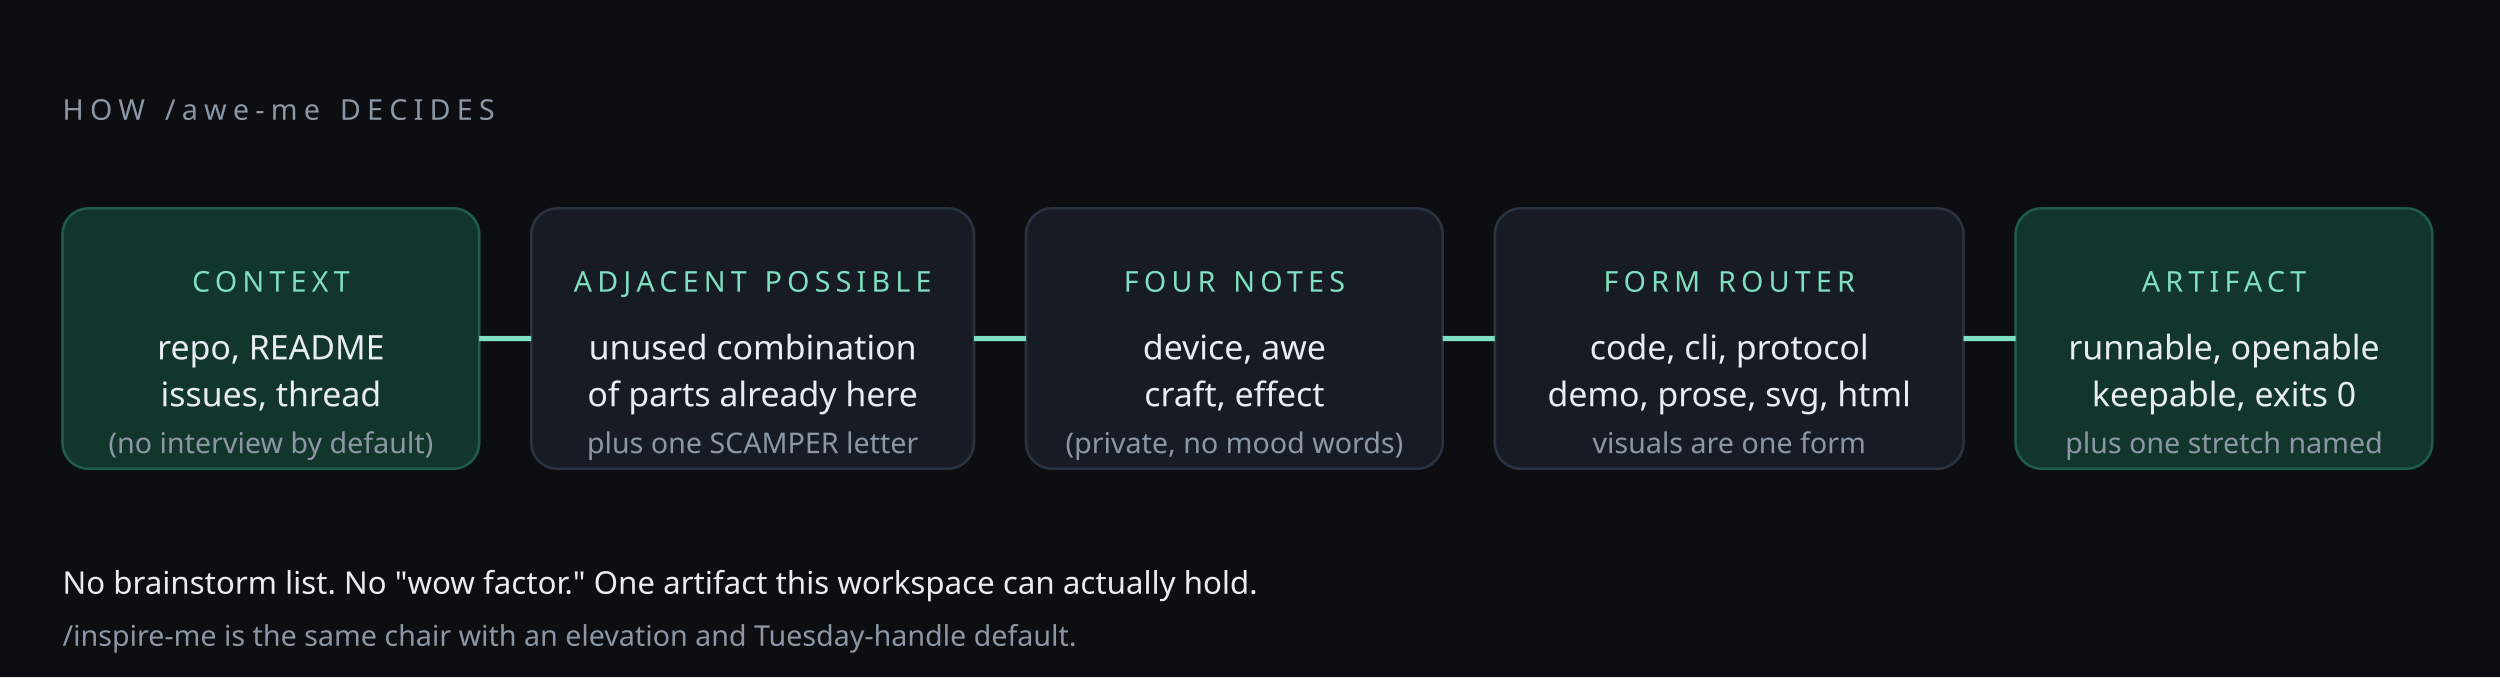
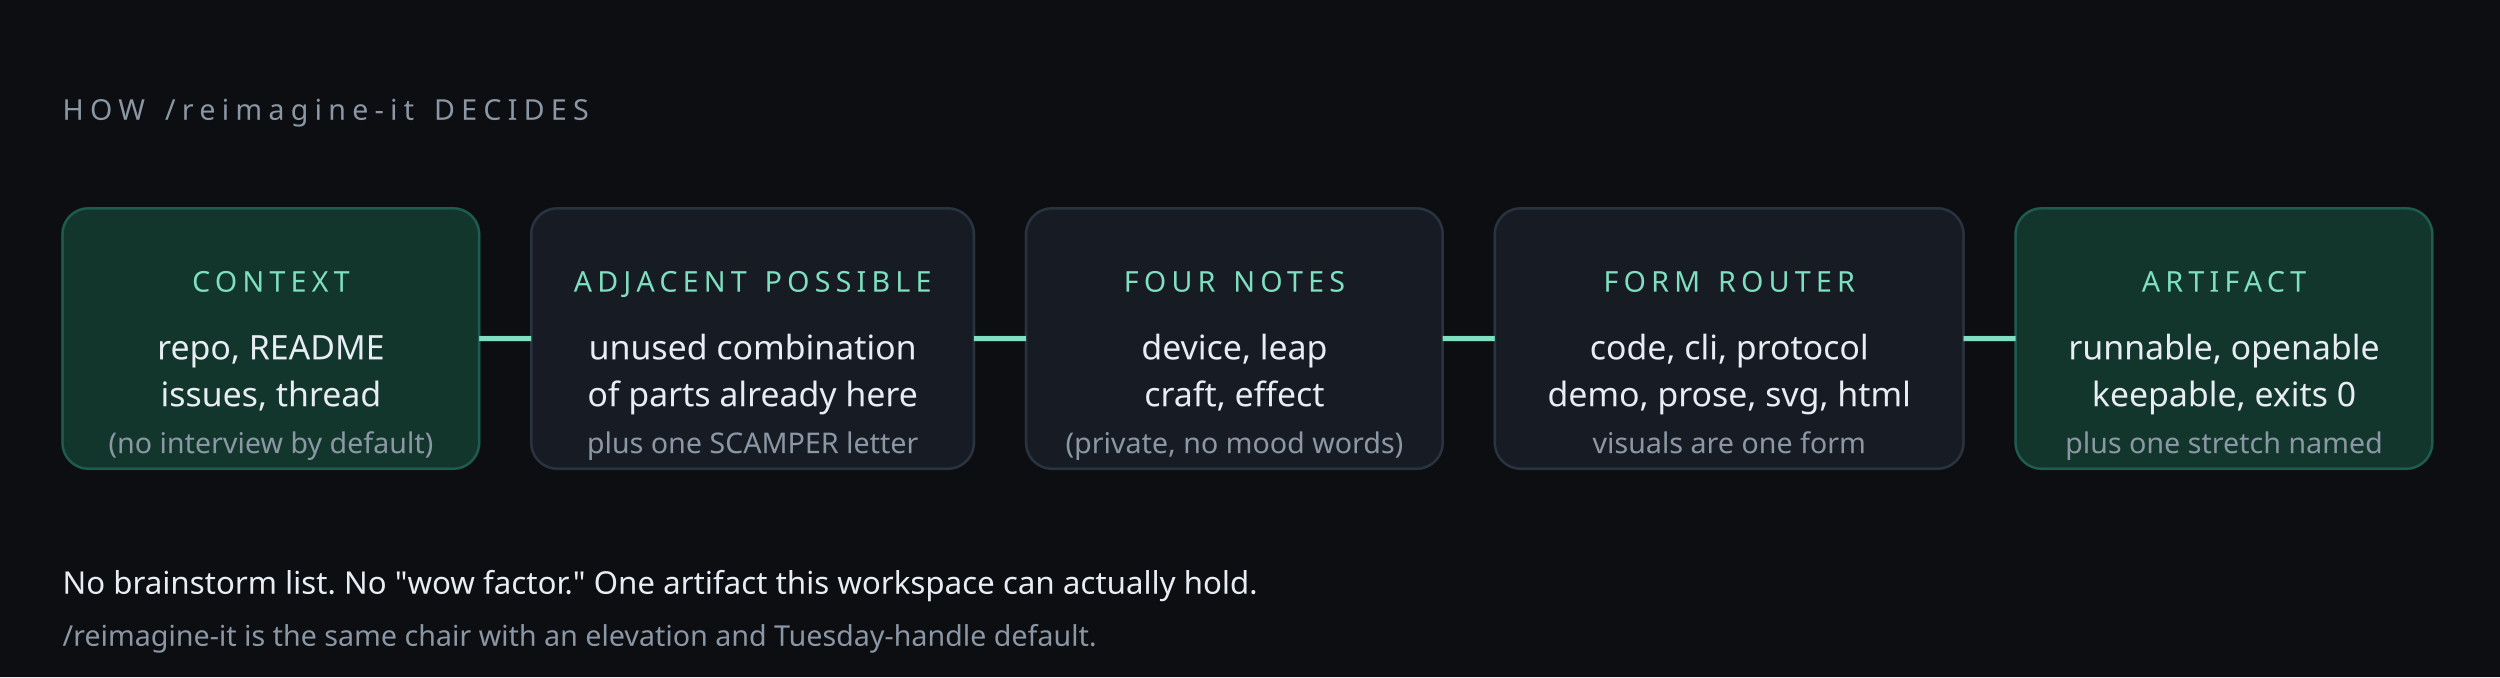
- <svg xmlns="http://www.w3.org/2000/svg" viewBox="0 0 960 260" role="img" aria-label="How /awe-me decides: context, adjacent possible, four notes, form, artifact.">
+ <svg xmlns="http://www.w3.org/2000/svg" viewBox="0 0 960 260" role="img" aria-label="How /reimagine-it decides: context, adjacent possible, four notes, form, artifact.">
  <rect width="960" height="260" fill="#0c0e12" />
  <g font-family="ui-sans-serif, system-ui, Segoe UI, sans-serif" font-size="13" fill="#e8edf4">
    <g>
      <rect x="24" y="80" width="160" height="100" rx="10" fill="#12352c" stroke="#1e5c4d" />
      <text x="104" y="112" text-anchor="middle" fill="#7ee0c0" font-size="11" letter-spacing="2">CONTEXT</text>
      <text x="104" y="138" text-anchor="middle">repo, README</text>
      <text x="104" y="156" text-anchor="middle">issues, thread</text>
      <text x="104" y="174" text-anchor="middle" fill="#8b97a4" font-size="11">(no interview by default)</text>
    </g>
    <g>
      <rect x="204" y="80" width="170" height="100" rx="10" fill="#171c24" stroke="#2a3340" />
      <text x="289" y="112" text-anchor="middle" fill="#7ee0c0" font-size="11" letter-spacing="2">ADJACENT POSSIBLE</text>
      <text x="289" y="138" text-anchor="middle">unused combination</text>
      <text x="289" y="156" text-anchor="middle">of parts already here</text>
      <text x="289" y="174" text-anchor="middle" fill="#8b97a4" font-size="11">plus one SCAMPER letter</text>
    </g>
    <g>
      <rect x="394" y="80" width="160" height="100" rx="10" fill="#171c24" stroke="#2a3340" />
      <text x="474" y="112" text-anchor="middle" fill="#7ee0c0" font-size="11" letter-spacing="2">FOUR NOTES</text>
-       <text x="474" y="138" text-anchor="middle">device, awe</text>
+       <text x="474" y="138" text-anchor="middle">device, leap</text>
      <text x="474" y="156" text-anchor="middle">craft, effect</text>
      <text x="474" y="174" text-anchor="middle" fill="#8b97a4" font-size="11">(private, no mood words)</text>
    </g>
    <g>
      <rect x="574" y="80" width="180" height="100" rx="10" fill="#171c24" stroke="#2a3340" />
      <text x="664" y="112" text-anchor="middle" fill="#7ee0c0" font-size="11" letter-spacing="2">FORM ROUTER</text>
      <text x="664" y="138" text-anchor="middle">code, cli, protocol</text>
      <text x="664" y="156" text-anchor="middle">demo, prose, svg, html</text>
      <text x="664" y="174" text-anchor="middle" fill="#8b97a4" font-size="11">visuals are one form</text>
    </g>
    <g>
      <rect x="774" y="80" width="160" height="100" rx="10" fill="#12352c" stroke="#1e5c4d" />
      <text x="854" y="112" text-anchor="middle" fill="#7ee0c0" font-size="11" letter-spacing="2">ARTIFACT</text>
      <text x="854" y="138" text-anchor="middle">runnable, openable</text>
      <text x="854" y="156" text-anchor="middle">keepable, exits 0</text>
      <text x="854" y="174" text-anchor="middle" fill="#8b97a4" font-size="11">plus one stretch named</text>
    </g>
    <g stroke="#7ee0c0" stroke-width="2" fill="none">
      <path d="M 184 130 L 204 130" />
      <path d="M 374 130 L 394 130" />
      <path d="M 554 130 L 574 130" />
      <path d="M 754 130 L 774 130" />
    </g>
  </g>
  <g font-family="ui-sans-serif, system-ui, Segoe UI, sans-serif">
-     <text x="24" y="46" fill="#8b97a4" font-size="11" letter-spacing="2.4">HOW /awe-me DECIDES</text>
+     <text x="24" y="46" fill="#8b97a4" font-size="11" letter-spacing="2.4">HOW /reimagine-it DECIDES</text>
    <text x="24" y="228" fill="#e8edf4" font-size="12">
      No brainstorm list. No "wow factor." One artifact this workspace can actually hold.
    </text>
    <text x="24" y="248" fill="#8b97a4" font-size="11">
-       /inspire-me is the same chair with an elevation and Tuesday-handle default.
+       /reimagine-it is the same chair with an elevation and Tuesday-handle default.
    </text>
  </g>
</svg>
